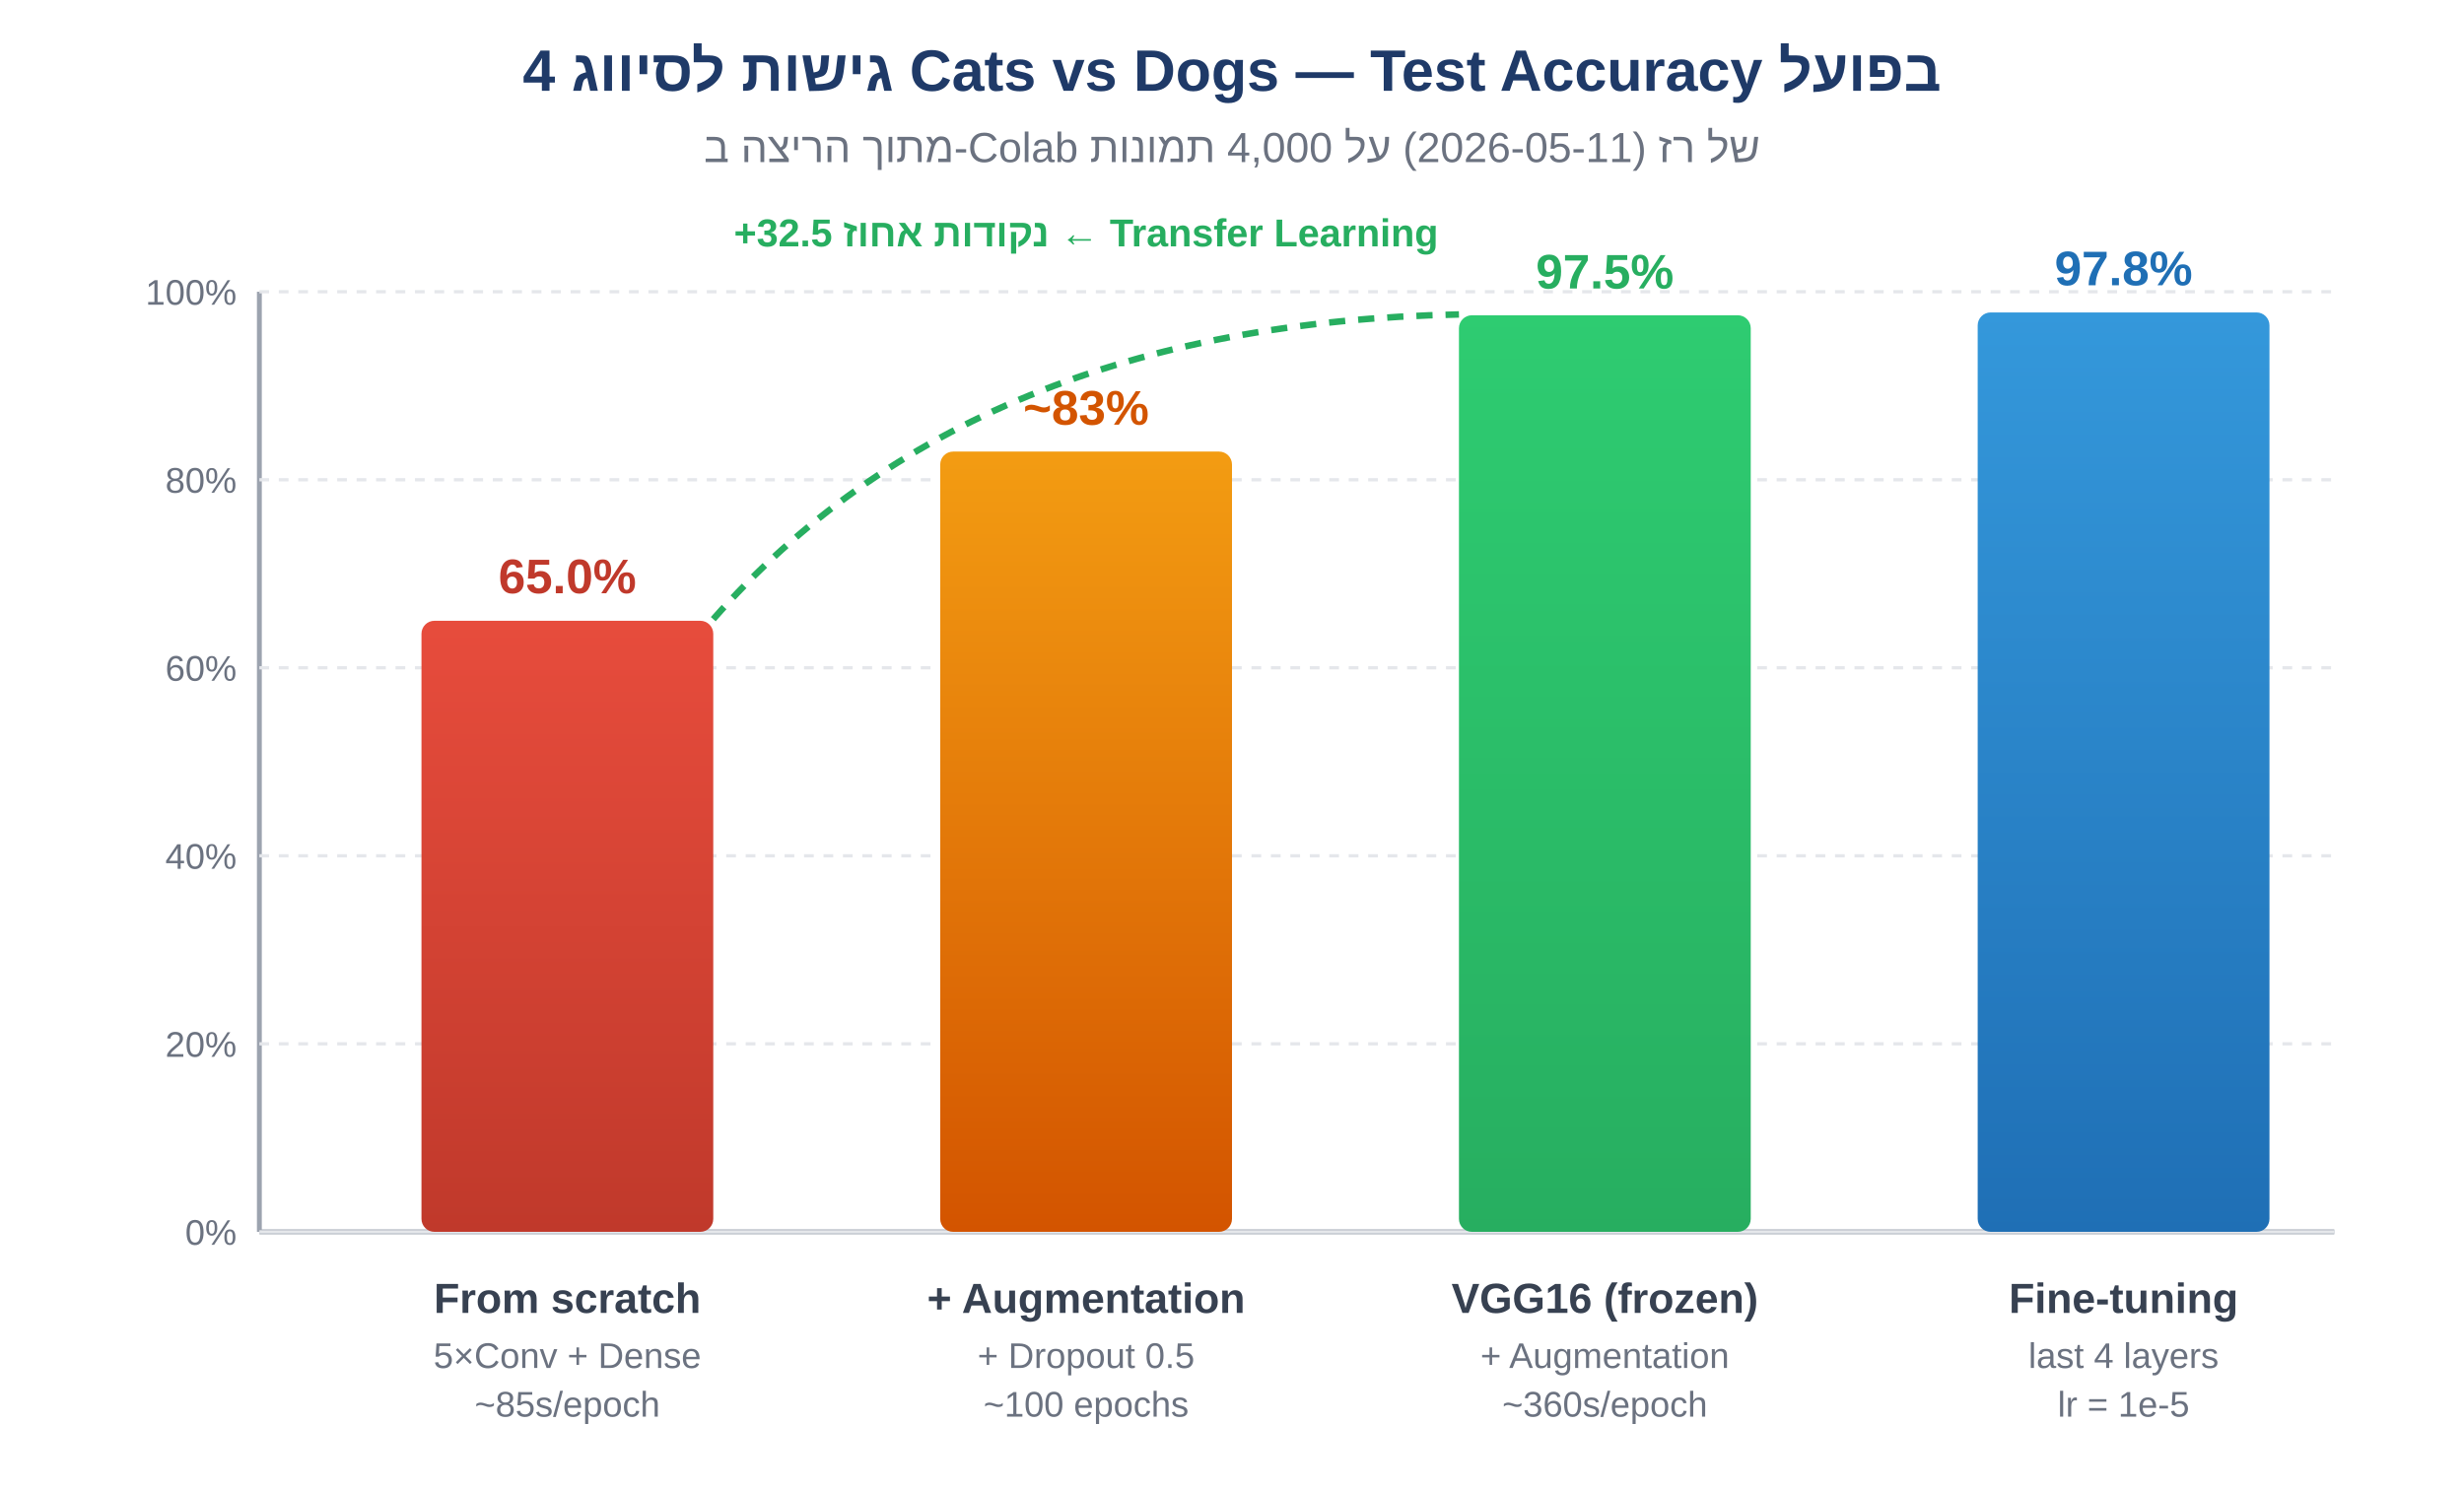
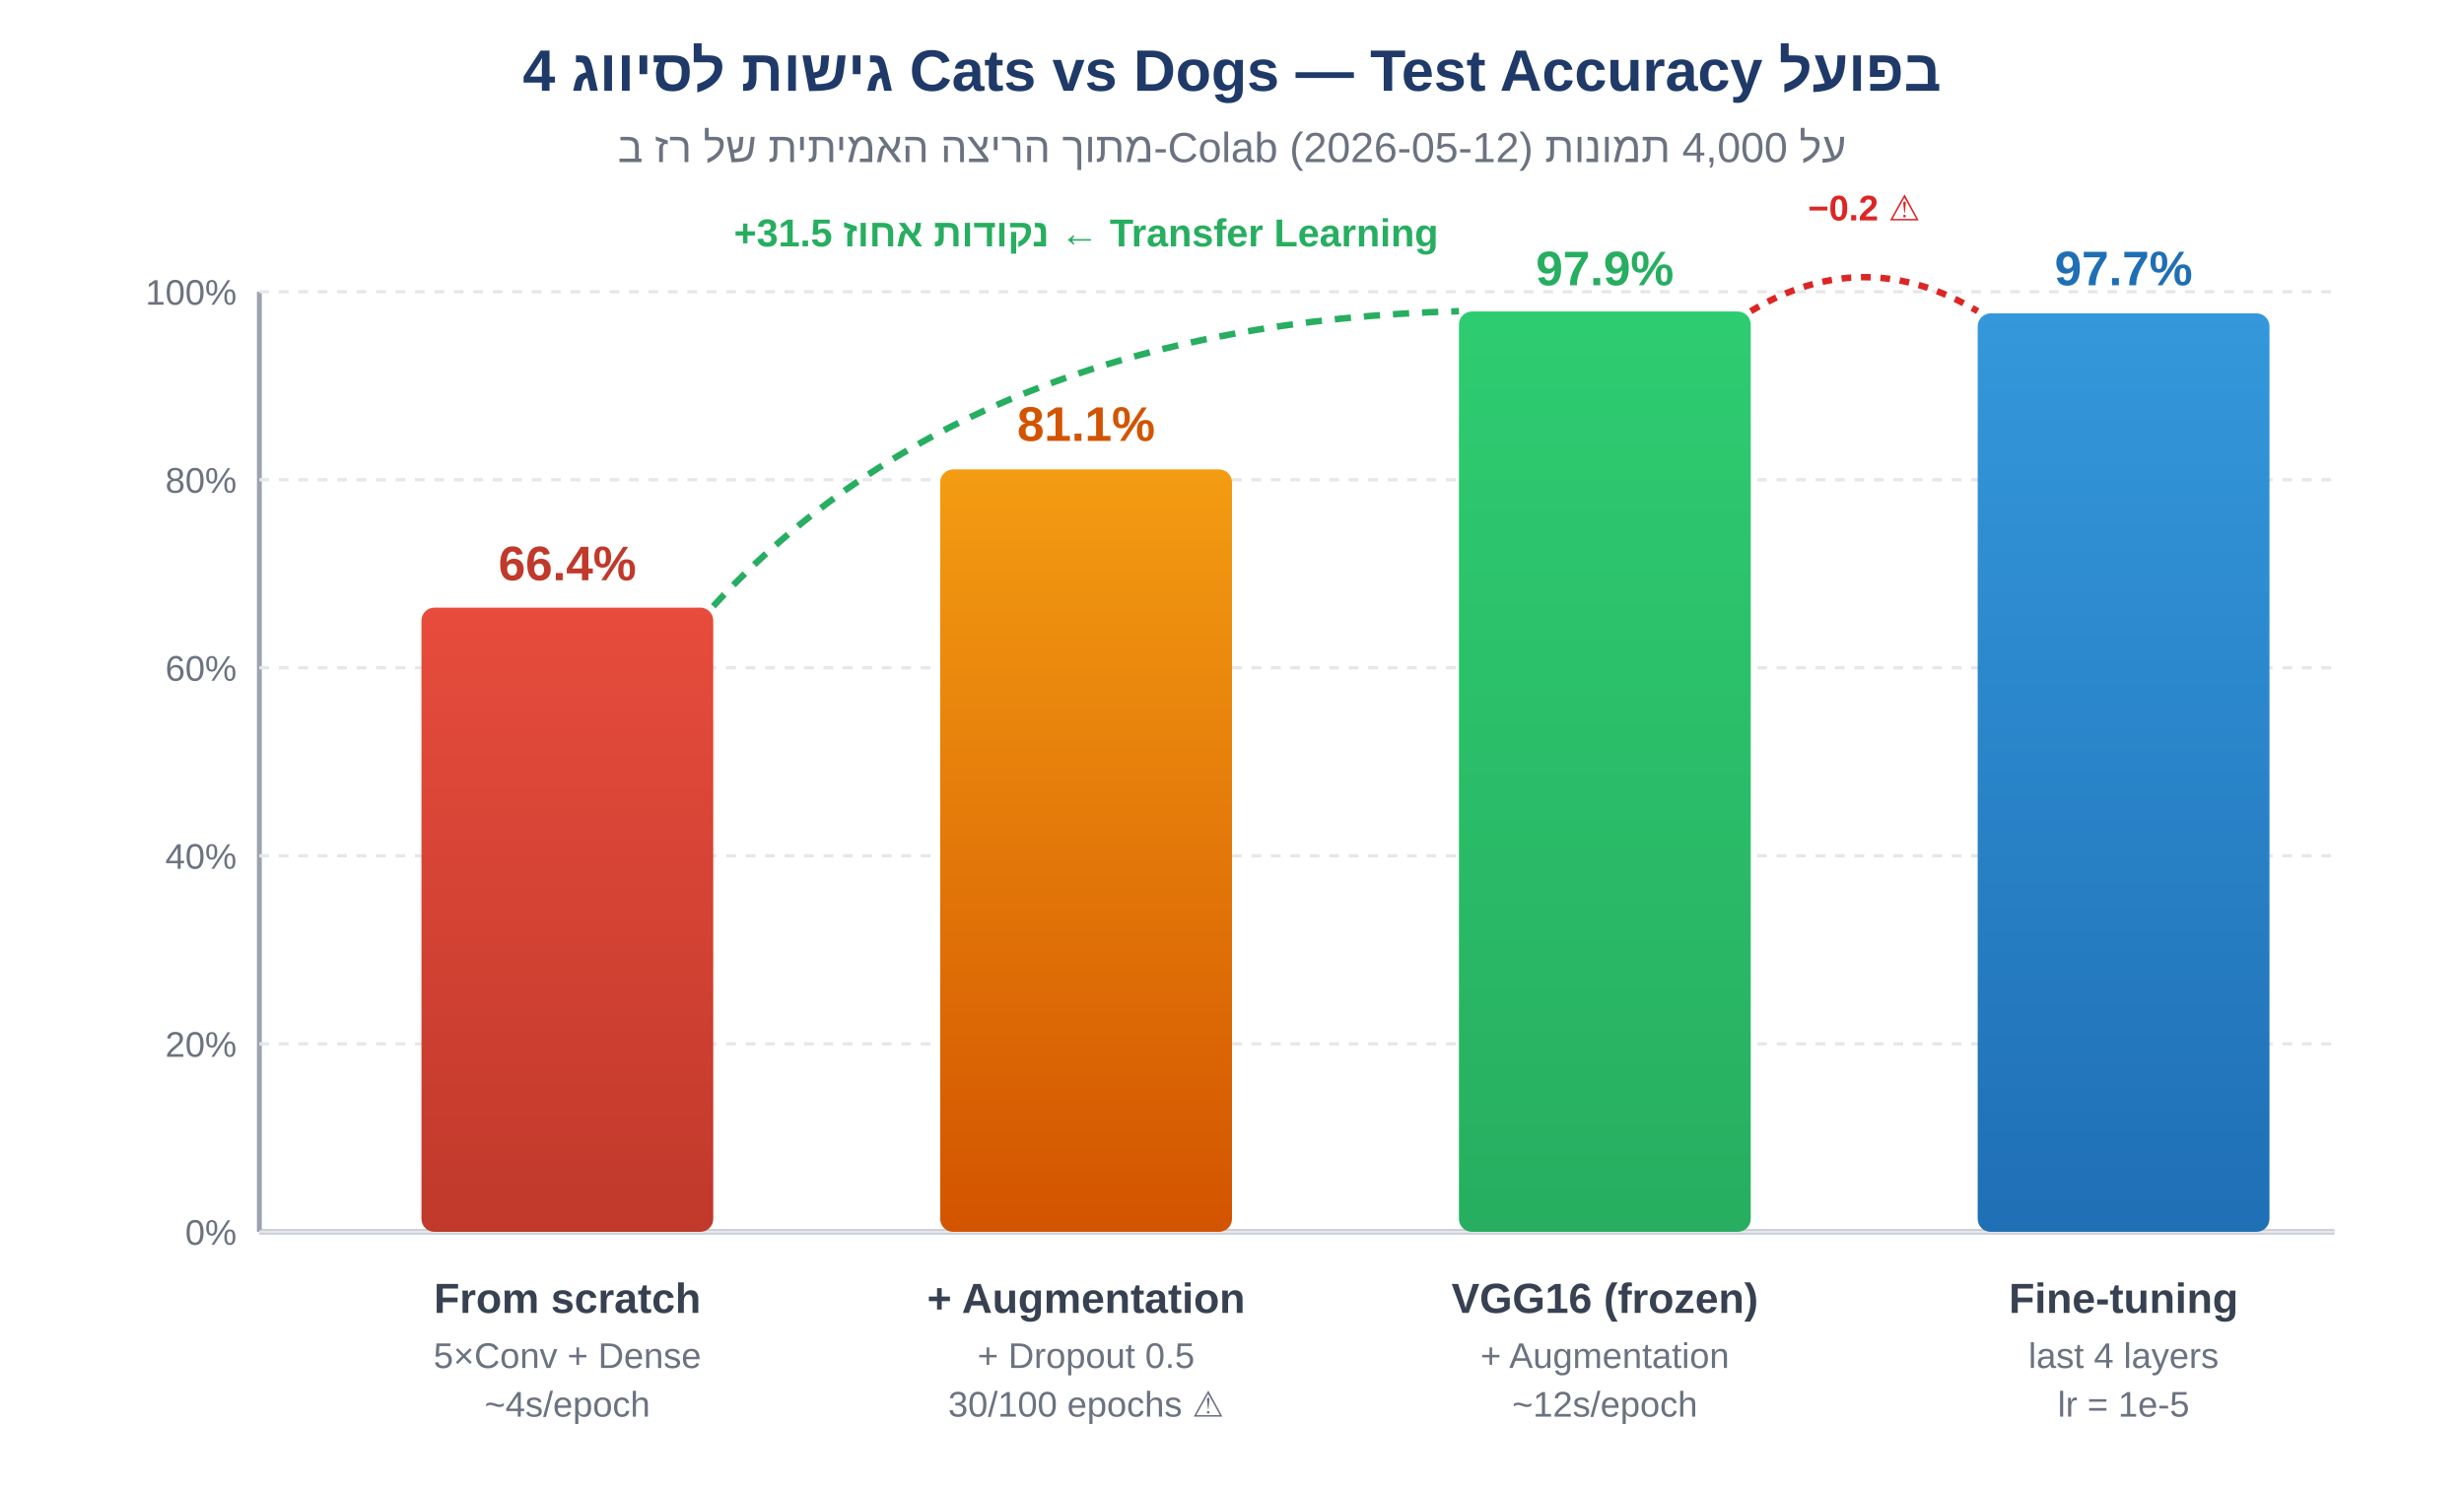
<svg xmlns="http://www.w3.org/2000/svg" viewBox="0 0 760 460" font-family="Segoe UI, Arial, sans-serif">
  <defs>
    <linearGradient id="g1" x1="0" y1="1" x2="0" y2="0">
      <stop offset="0%" stop-color="#c0392b" />
      <stop offset="100%" stop-color="#e74c3c" />
    </linearGradient>
    <linearGradient id="g2" x1="0" y1="1" x2="0" y2="0">
      <stop offset="0%" stop-color="#d35400" />
      <stop offset="100%" stop-color="#f39c12" />
    </linearGradient>
    <linearGradient id="g3" x1="0" y1="1" x2="0" y2="0">
      <stop offset="0%" stop-color="#27ae60" />
      <stop offset="100%" stop-color="#2ecc71" />
    </linearGradient>
    <linearGradient id="g4" x1="0" y1="1" x2="0" y2="0">
      <stop offset="0%" stop-color="#1f6fb5" />
      <stop offset="100%" stop-color="#3498db" />
    </linearGradient>
  </defs>
  <text x="380" y="28" text-anchor="middle" font-size="18" font-weight="700" fill="#1f3a68">4 גישות לסיווג Cats vs Dogs — Test Accuracy בפועל</text>
-   <text x="380" y="50" text-anchor="middle" font-size="13" fill="#6b7280">מתוך הריצה ב-Colab של רז (2026-05-11) על 4,000 תמונות</text>
+   <text x="380" y="50" text-anchor="middle" font-size="13" fill="#6b7280">מתוך הריצה האמיתית של רז ב-Colab (2026-05-12) על 4,000 תמונות</text>
  <line x1="80" y1="90" x2="80" y2="380" stroke="#9ca3af" stroke-width="1.5" />
  <line x1="80" y1="380" x2="720" y2="380" stroke="#9ca3af" stroke-width="1.5" />
  <g font-size="11" fill="#6b7280" text-anchor="end">
    <line x1="80" y1="380" x2="720" y2="380" stroke="#e5e7eb" />
    <text x="73" y="384">0%</text>
    <line x1="80" y1="322" x2="720" y2="322" stroke="#e5e7eb" stroke-dasharray="3,3" />
    <text x="73" y="326">20%</text>
    <line x1="80" y1="264" x2="720" y2="264" stroke="#e5e7eb" stroke-dasharray="3,3" />
    <text x="73" y="268">40%</text>
    <line x1="80" y1="206" x2="720" y2="206" stroke="#e5e7eb" stroke-dasharray="3,3" />
    <text x="73" y="210">60%</text>
    <line x1="80" y1="148" x2="720" y2="148" stroke="#e5e7eb" stroke-dasharray="3,3" />
    <text x="73" y="152">80%</text>
    <line x1="80" y1="90" x2="720" y2="90" stroke="#e5e7eb" stroke-dasharray="3,3" />
    <text x="73" y="94">100%</text>
  </g>
-   <rect x="130" y="191.5" width="90" height="188.5" fill="url(#g1)" rx="4" />
-   <text x="175" y="183" text-anchor="middle" font-size="15" font-weight="700" fill="#c0392b">65.0%</text>
+   <rect x="130" y="187.44" width="90" height="192.56" fill="url(#g1)" rx="4" />
+   <text x="175" y="179" text-anchor="middle" font-size="15" font-weight="700" fill="#c0392b">66.4%</text>
  <text x="175" y="405" text-anchor="middle" font-size="13" font-weight="600" fill="#374151">From scratch</text>
  <text x="175" y="422" text-anchor="middle" font-size="11" fill="#6b7280">5×Conv + Dense</text>
-   <text x="175" y="437" text-anchor="middle" font-size="11" fill="#6b7280">~85s/epoch</text>
-   <rect x="290" y="139.3" width="90" height="240.7" fill="url(#g2)" rx="4" />
-   <text x="335" y="131" text-anchor="middle" font-size="15" font-weight="700" fill="#d35400">~83%</text>
+   <text x="175" y="437" text-anchor="middle" font-size="11" fill="#6b7280">~4s/epoch</text>
+   <rect x="290" y="144.81" width="90" height="235.19" fill="url(#g2)" rx="4" />
+   <text x="335" y="136" text-anchor="middle" font-size="15" font-weight="700" fill="#d35400">81.1%</text>
  <text x="335" y="405" text-anchor="middle" font-size="13" font-weight="600" fill="#374151">+ Augmentation</text>
  <text x="335" y="422" text-anchor="middle" font-size="11" fill="#6b7280">+ Dropout 0.5</text>
-   <text x="335" y="437" text-anchor="middle" font-size="11" fill="#6b7280">~100 epochs</text>
-   <rect x="450" y="97.25" width="90" height="282.75" fill="url(#g3)" rx="4" />
-   <text x="495" y="89" text-anchor="middle" font-size="15" font-weight="700" fill="#27ae60">97.5%</text>
+   <text x="335" y="437" text-anchor="middle" font-size="11" fill="#6b7280">‎30/100 epochs ⚠</text>
+   <rect x="450" y="96.09" width="90" height="283.91" fill="url(#g3)" rx="4" />
+   <text x="495" y="88" text-anchor="middle" font-size="15" font-weight="700" fill="#27ae60">97.9%</text>
  <text x="495" y="405" text-anchor="middle" font-size="13" font-weight="600" fill="#374151">VGG16 (frozen)</text>
  <text x="495" y="422" text-anchor="middle" font-size="11" fill="#6b7280">+ Augmentation</text>
-   <text x="495" y="437" text-anchor="middle" font-size="11" fill="#6b7280">~360s/epoch</text>
-   <rect x="610" y="96.38" width="90" height="283.62" fill="url(#g4)" rx="4" />
-   <text x="655" y="88" text-anchor="middle" font-size="15" font-weight="700" fill="#1f6fb5">97.8%</text>
+   <text x="495" y="437" text-anchor="middle" font-size="11" fill="#6b7280">~12s/epoch</text>
+   <rect x="610" y="96.67" width="90" height="283.33" fill="url(#g4)" rx="4" />
+   <text x="655" y="88" text-anchor="middle" font-size="15" font-weight="700" fill="#1f6fb5">97.7%</text>
  <text x="655" y="405" text-anchor="middle" font-size="13" font-weight="600" fill="#374151">Fine-tuning</text>
  <text x="655" y="422" text-anchor="middle" font-size="11" fill="#6b7280">last 4 layers</text>
  <text x="655" y="437" text-anchor="middle" font-size="11" fill="#6b7280">lr = 1e-5</text>
-   <path d="M 220 191 Q 300 100 450 97" stroke="#27ae60" stroke-width="2" fill="none" stroke-dasharray="5,4" />
-   <text x="335" y="76" text-anchor="middle" font-size="12" font-weight="700" fill="#27ae60">+32.5 נקודות אחוז ← Transfer Learning</text>
+   <path d="M 220 187 Q 300 100 450 96" stroke="#27ae60" stroke-width="2" fill="none" stroke-dasharray="5,4" />
+   <text x="335" y="76" text-anchor="middle" font-size="12" font-weight="700" fill="#27ae60">+31.5 נקודות אחוז ← Transfer Learning</text>
+   <path d="M 540 96 Q 575 75 610 96" stroke="#dc2626" stroke-width="2" fill="none" stroke-dasharray="3,3" />
+   <text x="575" y="68" text-anchor="middle" font-size="11" font-weight="700" fill="#dc2626">−0.2 ⚠</text>
</svg>
